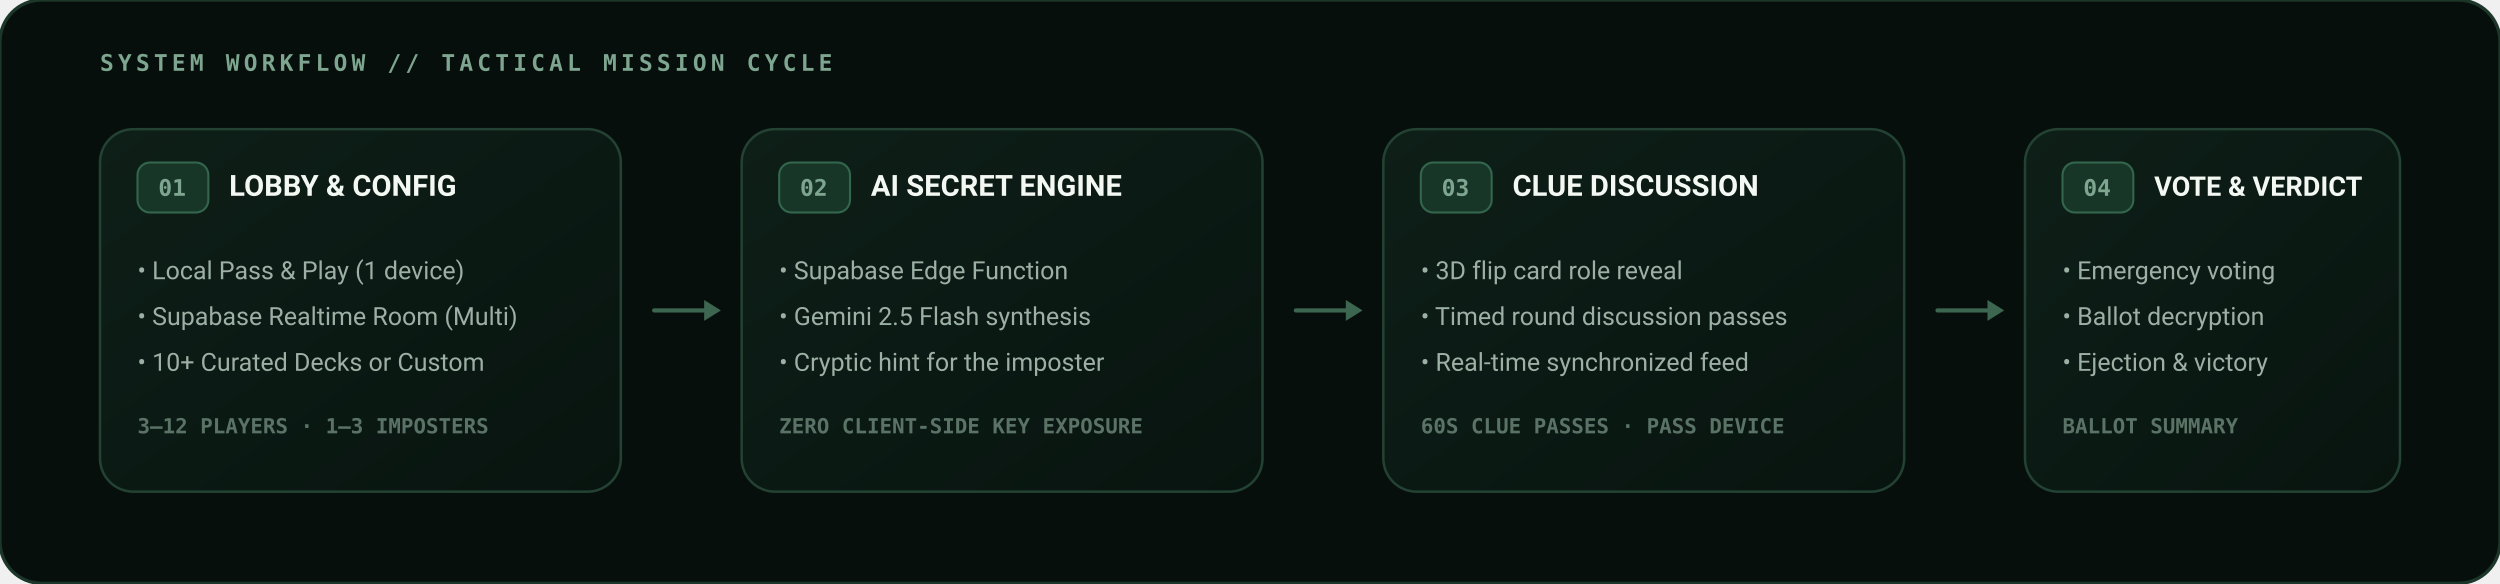
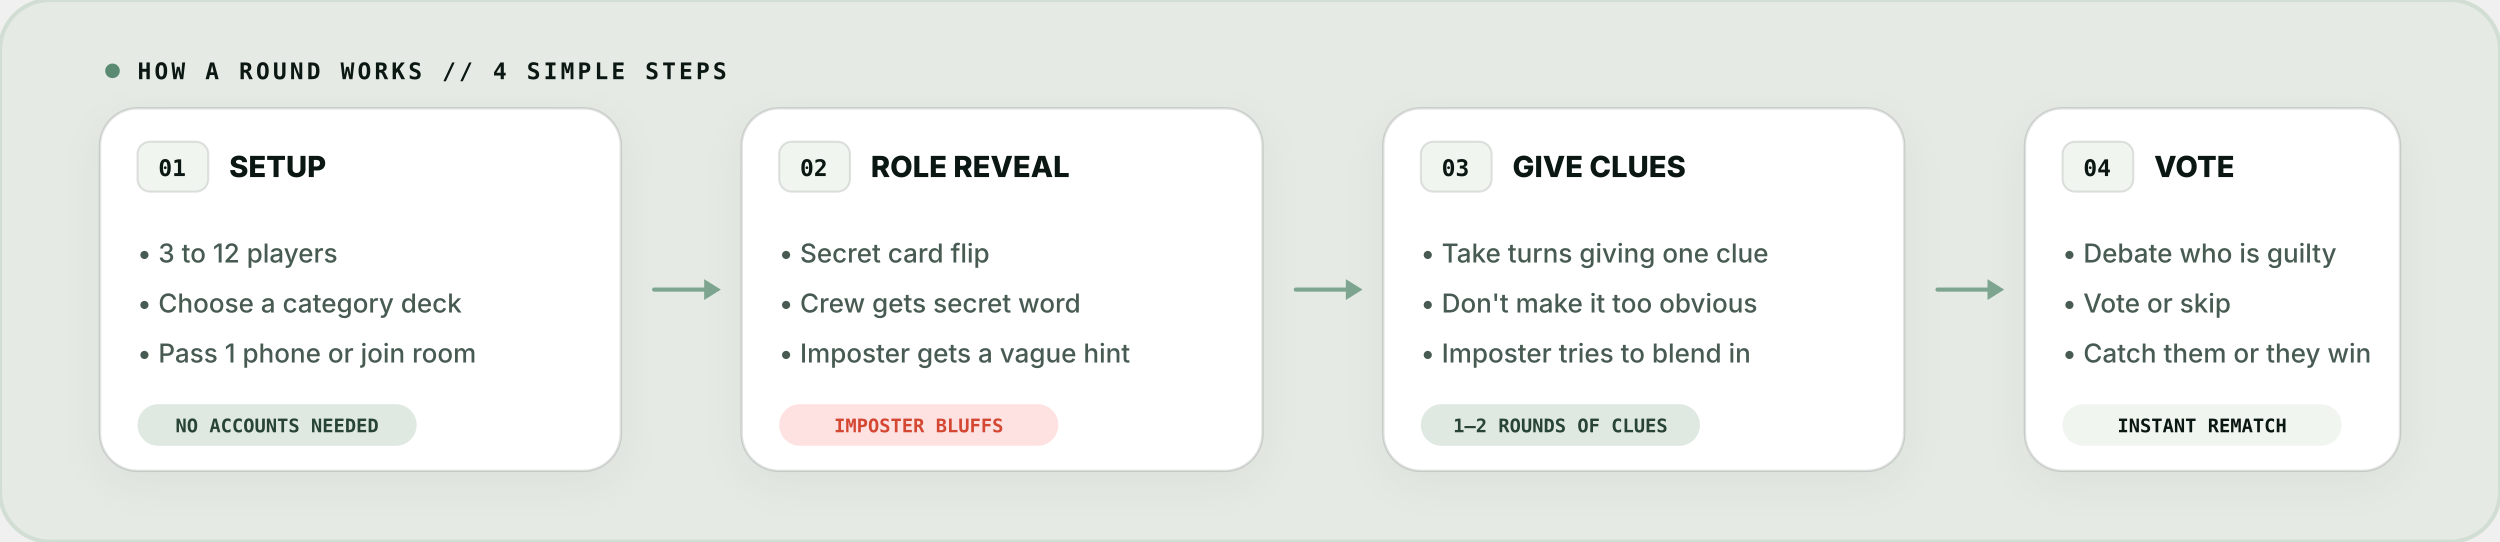
- <svg xmlns="http://www.w3.org/2000/svg" width="1200" height="280" viewBox="0 0 1200 280" role="img" aria-labelledby="flowTitle flowDesc">
+ <svg xmlns="http://www.w3.org/2000/svg" width="1200" height="260" viewBox="0 0 1200 260" role="img" aria-labelledby="flowTitle flowDesc">
  <defs>
-     <linearGradient id="stepBg" x1="0%" y1="0%" x2="100%" y2="100%">
-       <stop offset="0%" stop-color="#0e1f18" />
-       <stop offset="100%" stop-color="#08140f" />
-     </linearGradient>
+     <filter id="cardShadowFlow" x="-4%" y="-6%" width="108%" height="116%" filterUnits="userSpaceOnUse">
+       <feDropShadow dx="0" dy="6" stdDeviation="10" flood-color="#0b1713" flood-opacity="0.05" />
+     </filter>
  </defs>
-   <rect width="1200" height="280" rx="20" fill="#070f0c" stroke="#1c3629" stroke-width="1.6" />
-   <g transform="translate(48, 34)">
-     <text x="0" y="0" fill="#7da58f" font-family="ui-monospace, SFMono-Regular, monospace" font-size="11" font-weight="700" letter-spacing="2">SYSTEM WORKFLOW // TACTICAL MISSION CYCLE</text>
+   <rect width="1200" height="260" rx="24" fill="#e5ebe4" stroke="#d2ded3" stroke-width="2" />
+   <g transform="translate(48, 28)">
+     <circle cx="6" cy="6" r="3.5" fill="#5a8a72" />
+     <text x="18" y="10" fill="#0b1713" font-family="ui-monospace, 'JetBrains Mono', Menlo, monospace" font-size="11" font-weight="700" letter-spacing="1.5">HOW A ROUND WORKS // 4 SIMPLE STEPS</text>
  </g>
-   <g transform="translate(48, 62)">
-     <rect width="250" height="174" rx="16" fill="url(#stepBg)" stroke="#234233" stroke-width="1.2" />
-     <rect x="18" y="16" width="34" height="24" rx="6" fill="#183628" stroke="#33664d" stroke-width="1" />
-     <text x="28" y="32" fill="#7da58f" font-family="ui-monospace, SFMono-Regular, monospace" font-size="11" font-weight="700">01</text>
-     <text x="62" y="32" fill="#f4f8f3" font-family="-apple-system, BlinkMacSystemFont, 'Segoe UI', Roboto, sans-serif" font-size="14" font-weight="700">LOBBY &amp; CONFIG</text>
-     <text x="18" y="72" fill="#9db0a5" font-family="-apple-system, BlinkMacSystemFont, 'Segoe UI', Roboto, sans-serif" font-size="12" font-weight="400">• Local Pass &amp; Play (1 device)</text>
-     <text x="18" y="94" fill="#9db0a5" font-family="-apple-system, BlinkMacSystemFont, 'Segoe UI', Roboto, sans-serif" font-size="12" font-weight="400">• Supabase Realtime Room (Multi)</text>
-     <text x="18" y="116" fill="#9db0a5" font-family="-apple-system, BlinkMacSystemFont, 'Segoe UI', Roboto, sans-serif" font-size="12" font-weight="400">• 10+ Curated Decks or Custom</text>
-     <text x="18" y="146" fill="#5a7366" font-family="ui-monospace, SFMono-Regular, monospace" font-size="10" font-weight="600">3–12 PLAYERS · 1–3 IMPOSTERS</text>
+   <g transform="translate(48, 52)">
+     <rect width="250" height="174" rx="18" fill="#ffffff" stroke="rgba(11, 23, 19, 0.12)" stroke-width="1.2" filter="url(#cardShadowFlow)" />
+     <rect x="18" y="16" width="34" height="24" rx="6" fill="#f1f5ef" stroke="rgba(11, 23, 19, 0.12)" stroke-width="1" />
+     <text x="28" y="32.5" fill="#0b1713" font-family="ui-monospace, 'JetBrains Mono', monospace" font-size="11" font-weight="700">01</text>
+     <text x="62" y="33" fill="#0b1713" font-family="-apple-system, BlinkMacSystemFont, 'Segoe UI', sans-serif" font-size="14" font-weight="800">SETUP</text>
+     <text x="18" y="74" fill="#475b52" font-family="-apple-system, BlinkMacSystemFont, sans-serif" font-size="12.5" font-weight="500">• 3 to 12 players</text>
+     <text x="18" y="98" fill="#475b52" font-family="-apple-system, BlinkMacSystemFont, sans-serif" font-size="12.5" font-weight="500">• Choose a category deck</text>
+     <text x="18" y="122" fill="#475b52" font-family="-apple-system, BlinkMacSystemFont, sans-serif" font-size="12.5" font-weight="500">• Pass 1 phone or join room</text>
+     <rect x="18" y="142" width="134" height="20" rx="10" fill="#dfe9e1" />
+     <text x="85" y="155.5" text-anchor="middle" fill="#284437" font-family="ui-monospace, monospace" font-size="9" font-weight="700">NO ACCOUNTS NEEDED</text>
  </g>
-   <path d="M 314 149 L 338 149" stroke="#3d6651" stroke-width="2" stroke-linecap="round" />
-   <polygon points="338,144 346,149 338,154" fill="#3d6651" />
-   <g transform="translate(356, 62)">
-     <rect width="250" height="174" rx="16" fill="url(#stepBg)" stroke="#234233" stroke-width="1.2" />
-     <rect x="18" y="16" width="34" height="24" rx="6" fill="#183628" stroke="#33664d" stroke-width="1" />
-     <text x="28" y="32" fill="#7da58f" font-family="ui-monospace, SFMono-Regular, monospace" font-size="11" font-weight="700">02</text>
-     <text x="62" y="32" fill="#f4f8f3" font-family="-apple-system, BlinkMacSystemFont, 'Segoe UI', Roboto, sans-serif" font-size="14" font-weight="700">AI SECRET ENGINE</text>
-     <text x="18" y="72" fill="#9db0a5" font-family="-apple-system, BlinkMacSystemFont, 'Segoe UI', Roboto, sans-serif" font-size="12" font-weight="400">• Supabase Edge Function</text>
-     <text x="18" y="94" fill="#9db0a5" font-family="-apple-system, BlinkMacSystemFont, 'Segoe UI', Roboto, sans-serif" font-size="12" font-weight="400">• Gemini 2.5 Flash synthesis</text>
-     <text x="18" y="116" fill="#9db0a5" font-family="-apple-system, BlinkMacSystemFont, 'Segoe UI', Roboto, sans-serif" font-size="12" font-weight="400">• Cryptic hint for the imposter</text>
-     <text x="18" y="146" fill="#5a7366" font-family="ui-monospace, SFMono-Regular, monospace" font-size="10" font-weight="600">ZERO CLIENT-SIDE KEY EXPOSURE</text>
+   <path d="M 314 139 L 338 139" stroke="#7da58f" stroke-width="2" stroke-linecap="round" />
+   <polygon points="338,134 346,139 338,144" fill="#7da58f" />
+   <g transform="translate(356, 52)">
+     <rect width="250" height="174" rx="18" fill="#ffffff" stroke="rgba(11, 23, 19, 0.12)" stroke-width="1.2" filter="url(#cardShadowFlow)" />
+     <rect x="18" y="16" width="34" height="24" rx="6" fill="#f1f5ef" stroke="rgba(11, 23, 19, 0.12)" stroke-width="1" />
+     <text x="28" y="32.5" fill="#0b1713" font-family="ui-monospace, 'JetBrains Mono', monospace" font-size="11" font-weight="700">02</text>
+     <text x="62" y="33" fill="#0b1713" font-family="-apple-system, BlinkMacSystemFont, 'Segoe UI', sans-serif" font-size="14" font-weight="800">ROLE REVEAL</text>
+     <text x="18" y="74" fill="#475b52" font-family="-apple-system, BlinkMacSystemFont, sans-serif" font-size="12.5" font-weight="500">• Secret card flip</text>
+     <text x="18" y="98" fill="#475b52" font-family="-apple-system, BlinkMacSystemFont, sans-serif" font-size="12.5" font-weight="500">• Crew gets secret word</text>
+     <text x="18" y="122" fill="#475b52" font-family="-apple-system, BlinkMacSystemFont, sans-serif" font-size="12.5" font-weight="500">• Imposter gets a vague hint</text>
+     <rect x="18" y="142" width="134" height="20" rx="10" fill="#fee2e2" />
+     <text x="85" y="155.5" text-anchor="middle" fill="#d44732" font-family="ui-monospace, monospace" font-size="9" font-weight="700">IMPOSTER BLUFFS</text>
  </g>
-   <path d="M 622 149 L 646 149" stroke="#3d6651" stroke-width="2" stroke-linecap="round" />
-   <polygon points="646,144 654,149 646,154" fill="#3d6651" />
-   <g transform="translate(664, 62)">
-     <rect width="250" height="174" rx="16" fill="url(#stepBg)" stroke="#234233" stroke-width="1.2" />
-     <rect x="18" y="16" width="34" height="24" rx="6" fill="#183628" stroke="#33664d" stroke-width="1" />
-     <text x="28" y="32" fill="#7da58f" font-family="ui-monospace, SFMono-Regular, monospace" font-size="11" font-weight="700">03</text>
-     <text x="62" y="32" fill="#f4f8f3" font-family="-apple-system, BlinkMacSystemFont, 'Segoe UI', Roboto, sans-serif" font-size="14" font-weight="700">CLUE DISCUSSION</text>
-     <text x="18" y="72" fill="#9db0a5" font-family="-apple-system, BlinkMacSystemFont, 'Segoe UI', Roboto, sans-serif" font-size="12" font-weight="400">• 3D flip card role reveal</text>
-     <text x="18" y="94" fill="#9db0a5" font-family="-apple-system, BlinkMacSystemFont, 'Segoe UI', Roboto, sans-serif" font-size="12" font-weight="400">• Timed round discussion passes</text>
-     <text x="18" y="116" fill="#9db0a5" font-family="-apple-system, BlinkMacSystemFont, 'Segoe UI', Roboto, sans-serif" font-size="12" font-weight="400">• Real-time synchronized feed</text>
-     <text x="18" y="146" fill="#5a7366" font-family="ui-monospace, SFMono-Regular, monospace" font-size="10" font-weight="600">60S CLUE PASSES · PASS DEVICE</text>
+   <path d="M 622 139 L 646 139" stroke="#7da58f" stroke-width="2" stroke-linecap="round" />
+   <polygon points="646,134 654,139 646,144" fill="#7da58f" />
+   <g transform="translate(664, 52)">
+     <rect width="250" height="174" rx="18" fill="#ffffff" stroke="rgba(11, 23, 19, 0.12)" stroke-width="1.2" filter="url(#cardShadowFlow)" />
+     <rect x="18" y="16" width="34" height="24" rx="6" fill="#f1f5ef" stroke="rgba(11, 23, 19, 0.12)" stroke-width="1" />
+     <text x="28" y="32.5" fill="#0b1713" font-family="ui-monospace, 'JetBrains Mono', monospace" font-size="11" font-weight="700">03</text>
+     <text x="62" y="33" fill="#0b1713" font-family="-apple-system, BlinkMacSystemFont, 'Segoe UI', sans-serif" font-size="14" font-weight="800">GIVE CLUES</text>
+     <text x="18" y="74" fill="#475b52" font-family="-apple-system, BlinkMacSystemFont, sans-serif" font-size="12.5" font-weight="500">• Take turns giving one clue</text>
+     <text x="18" y="98" fill="#475b52" font-family="-apple-system, BlinkMacSystemFont, sans-serif" font-size="12.5" font-weight="500">• Don't make it too obvious</text>
+     <text x="18" y="122" fill="#475b52" font-family="-apple-system, BlinkMacSystemFont, sans-serif" font-size="12.5" font-weight="500">• Imposter tries to blend in</text>
+     <rect x="18" y="142" width="134" height="20" rx="10" fill="#dfe9e1" />
+     <text x="85" y="155.5" text-anchor="middle" fill="#284437" font-family="ui-monospace, monospace" font-size="9" font-weight="700">1–2 ROUNDS OF CLUES</text>
  </g>
-   <path d="M 930 149 L 954 149" stroke="#3d6651" stroke-width="2" stroke-linecap="round" />
-   <polygon points="954,144 962,149 954,154" fill="#3d6651" />
-   <g transform="translate(972, 62)">
-     <rect width="180" height="174" rx="16" fill="url(#stepBg)" stroke="#234233" stroke-width="1.2" />
-     <rect x="18" y="16" width="34" height="24" rx="6" fill="#183628" stroke="#33664d" stroke-width="1" />
-     <text x="28" y="32" fill="#7da58f" font-family="ui-monospace, SFMono-Regular, monospace" font-size="11" font-weight="700">04</text>
-     <text x="62" y="32" fill="#f4f8f3" font-family="-apple-system, BlinkMacSystemFont, 'Segoe UI', Roboto, sans-serif" font-size="13" font-weight="700">VOTE &amp; VERDICT</text>
-     <text x="18" y="72" fill="#9db0a5" font-family="-apple-system, BlinkMacSystemFont, 'Segoe UI', Roboto, sans-serif" font-size="12" font-weight="400">• Emergency voting</text>
-     <text x="18" y="94" fill="#9db0a5" font-family="-apple-system, BlinkMacSystemFont, 'Segoe UI', Roboto, sans-serif" font-size="12" font-weight="400">• Ballot decryption</text>
-     <text x="18" y="116" fill="#9db0a5" font-family="-apple-system, BlinkMacSystemFont, 'Segoe UI', Roboto, sans-serif" font-size="12" font-weight="400">• Ejection &amp; victory</text>
-     <text x="18" y="146" fill="#5a7366" font-family="ui-monospace, SFMono-Regular, monospace" font-size="10" font-weight="600">BALLOT SUMMARY</text>
+   <path d="M 930 139 L 954 139" stroke="#7da58f" stroke-width="2" stroke-linecap="round" />
+   <polygon points="954,134 962,139 954,144" fill="#7da58f" />
+   <g transform="translate(972, 52)">
+     <rect width="180" height="174" rx="18" fill="#ffffff" stroke="rgba(11, 23, 19, 0.12)" stroke-width="1.2" filter="url(#cardShadowFlow)" />
+     <rect x="18" y="16" width="34" height="24" rx="6" fill="#f1f5ef" stroke="rgba(11, 23, 19, 0.12)" stroke-width="1" />
+     <text x="28" y="32.5" fill="#0b1713" font-family="ui-monospace, 'JetBrains Mono', monospace" font-size="11" font-weight="700">04</text>
+     <text x="62" y="33" fill="#0b1713" font-family="-apple-system, BlinkMacSystemFont, 'Segoe UI', sans-serif" font-size="14" font-weight="800">VOTE</text>
+     <text x="18" y="74" fill="#475b52" font-family="-apple-system, BlinkMacSystemFont, sans-serif" font-size="12.5" font-weight="500">• Debate who is guilty</text>
+     <text x="18" y="98" fill="#475b52" font-family="-apple-system, BlinkMacSystemFont, sans-serif" font-size="12.5" font-weight="500">• Vote or skip</text>
+     <text x="18" y="122" fill="#475b52" font-family="-apple-system, BlinkMacSystemFont, sans-serif" font-size="12.5" font-weight="500">• Catch them or they win</text>
+     <rect x="18" y="142" width="134" height="20" rx="10" fill="#f1f5ef" />
+     <text x="85" y="155.5" text-anchor="middle" fill="#0b1713" font-family="ui-monospace, monospace" font-size="9" font-weight="700">INSTANT REMATCH</text>
  </g>
</svg>
